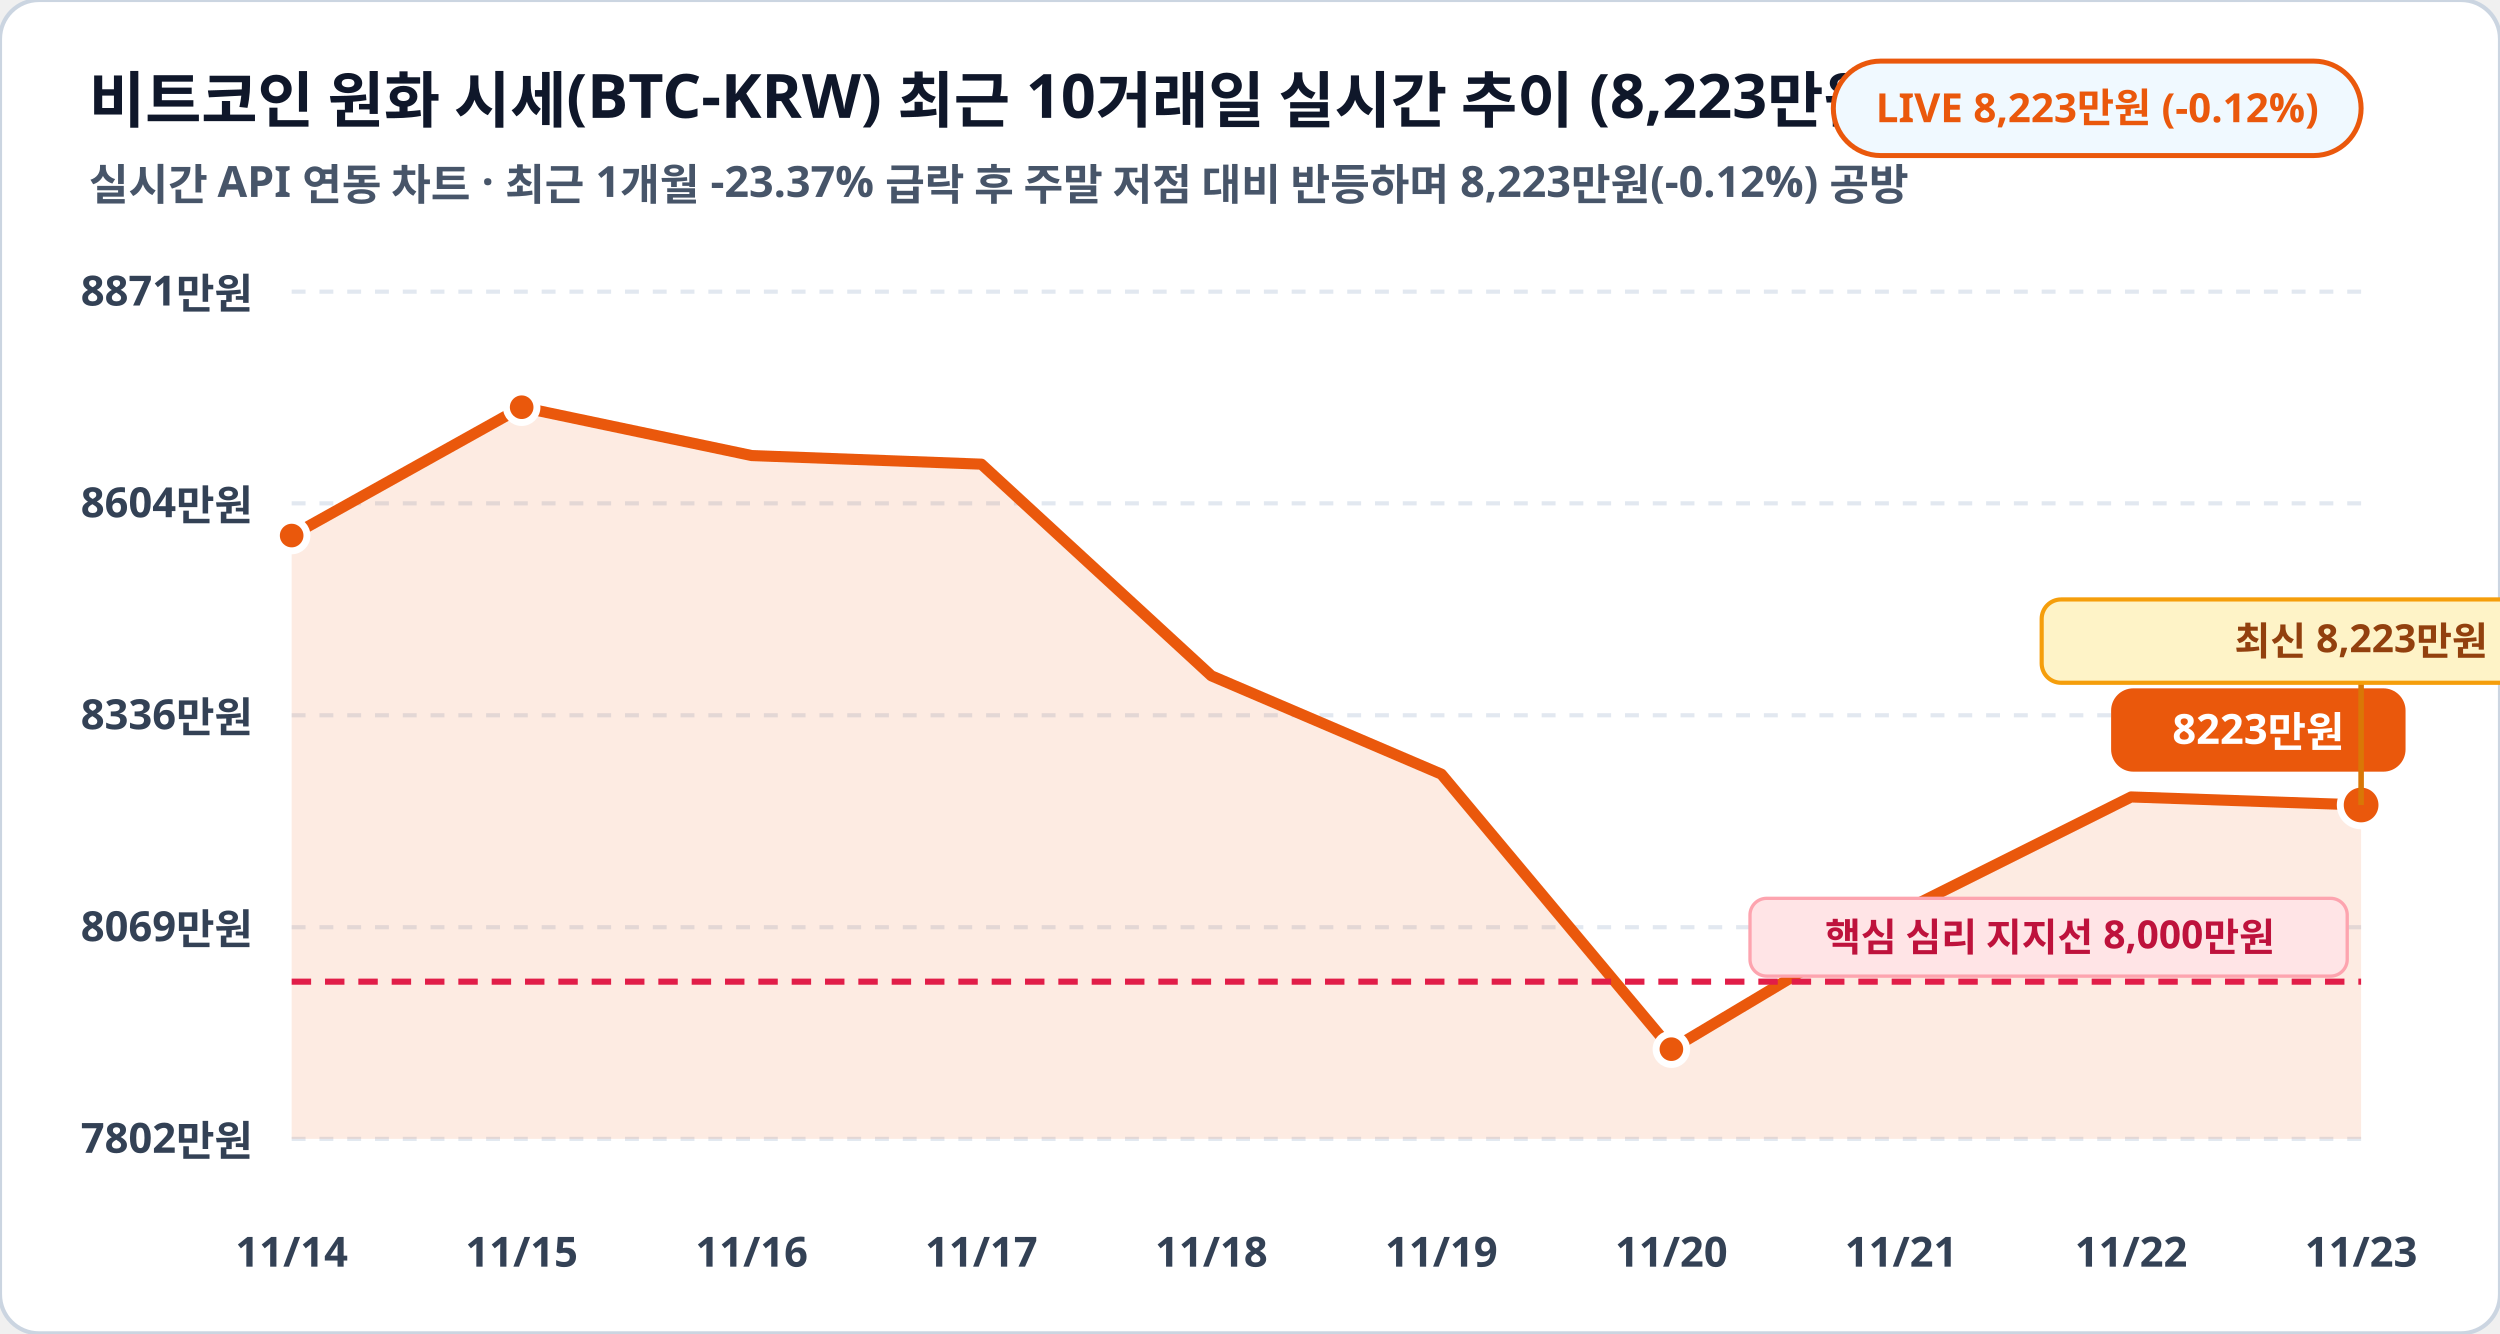
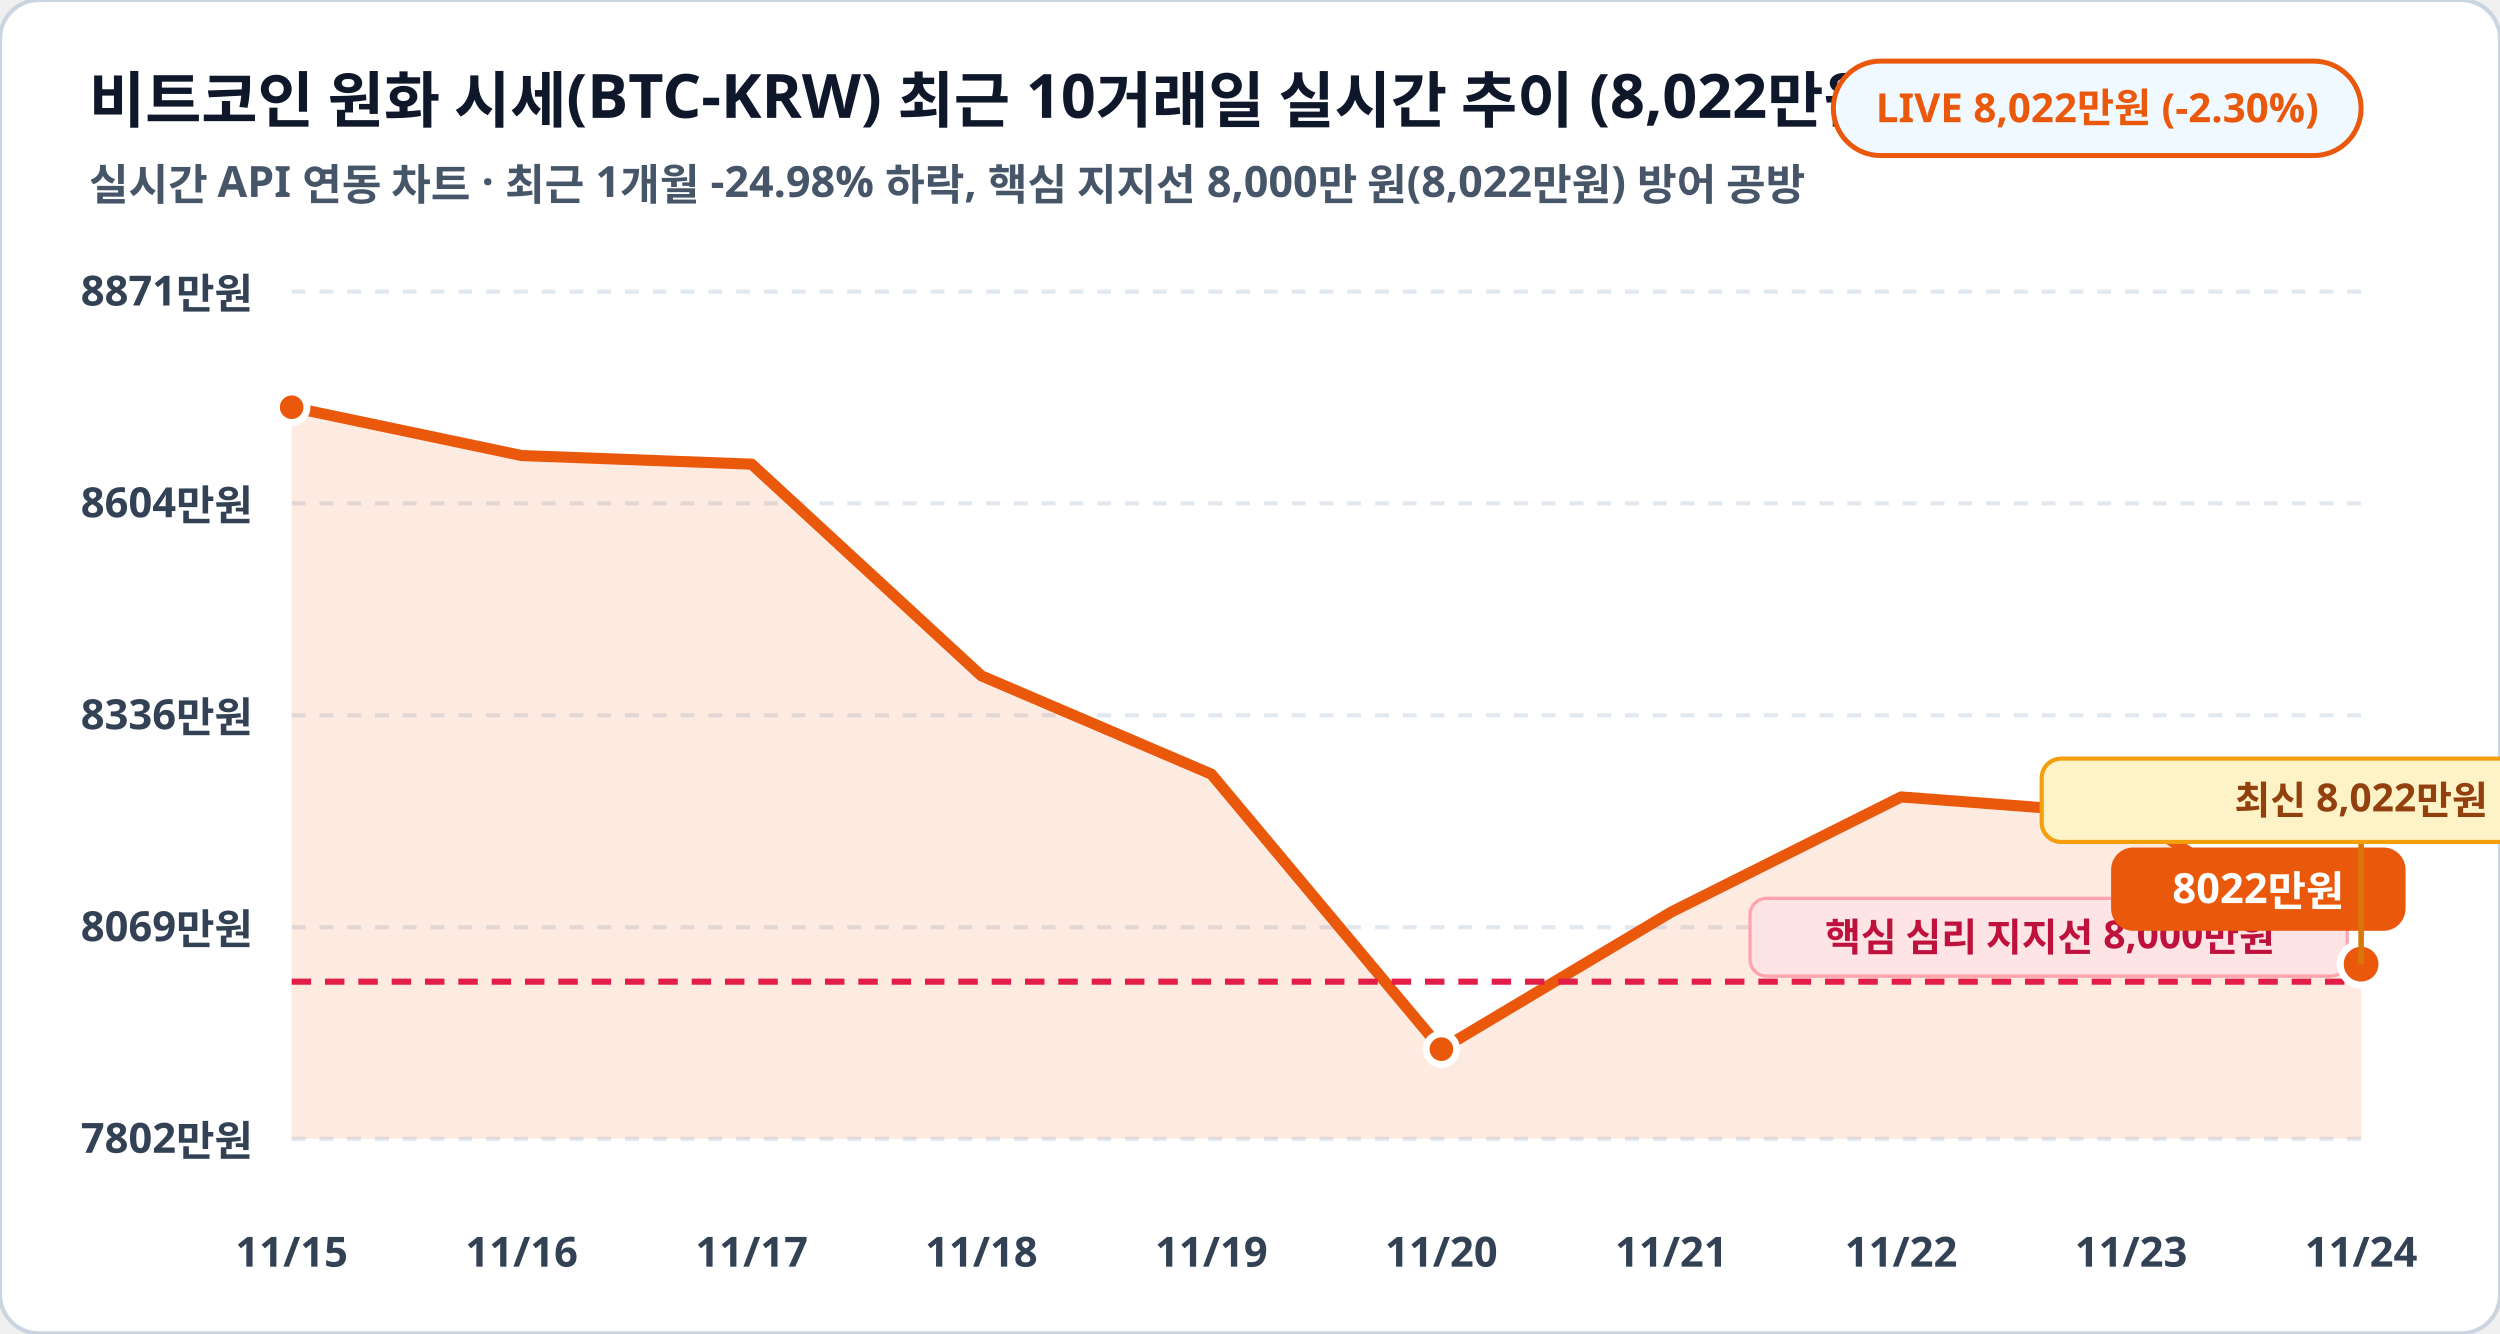
<svg xmlns="http://www.w3.org/2000/svg" viewBox="0 0 900 480" width="100%" height="100%">
  <rect width="900" height="480" rx="14" fill="#ffffff" stroke="#cbd5e1" stroke-width="1.5" />
-   <text x="32" y="44" fill="#0f172a" font-family="Pretendard, sans-serif" font-size="22" font-weight="900">비트코인 원화 시세(BTC-KRW) 최근 10거래일 실시간 추이 (8,223만원)</text>
-   <text x="32" y="72" fill="#475569" font-family="Pretendard, sans-serif" font-size="15.5" font-weight="600">실시간 API 연동 차트 · 최근 1개월 -23.37% 급락 후 주말 저점 대비 반등하며 8,223만원(-0.12%) 공방</text>
+   <text x="32" y="44" fill="#0f172a" font-family="Pretendard, sans-serif" font-size="22" font-weight="900">비트코인 원화 시세(BTC-KRW) 최근 10거래일 실시간 추이 (8,022만원)</text>
+   <text x="32" y="72" fill="#475569" font-family="Pretendard, sans-serif" font-size="15.5" font-weight="600">실시간 API 연동 차트 · 최근 1개월 -24.98% 하락, 핵심 지지선 8,000만 원(8,022만원) 방어 공방</text>
  <rect x="660" y="22" width="190" height="34" rx="17" fill="#f0f9ff" stroke="#ea580c" stroke-width="1.8" />
-   <text x="755" y="44" fill="#ea580c" font-family="Pretendard, sans-serif" font-size="14.5" font-weight="800" text-anchor="middle">LIVE 8,223만원 (-0.12%)</text>
+   <text x="755" y="44" fill="#ea580c" font-family="Pretendard, sans-serif" font-size="14.5" font-weight="800" text-anchor="middle">LIVE 8,022만원 (-2.30%)</text>
  <line x1="105" y1="105.0" x2="850" y2="105.0" stroke="#e2e8f0" stroke-width="1.5" stroke-dasharray="5,5" />
  <text x="91" y="110.0" fill="#334155" font-family="Pretendard, sans-serif" font-size="15" font-weight="700" text-anchor="end">8871만원</text>
  <line x1="105" y1="181.2" x2="850" y2="181.2" stroke="#e2e8f0" stroke-width="1.5" stroke-dasharray="5,5" />
  <text x="91" y="186.2" fill="#334155" font-family="Pretendard, sans-serif" font-size="15" font-weight="700" text-anchor="end">8604만원</text>
  <line x1="105" y1="257.5" x2="850" y2="257.5" stroke="#e2e8f0" stroke-width="1.5" stroke-dasharray="5,5" />
  <text x="91" y="262.5" fill="#334155" font-family="Pretendard, sans-serif" font-size="15" font-weight="700" text-anchor="end">8336만원</text>
  <line x1="105" y1="333.8" x2="850" y2="333.8" stroke="#e2e8f0" stroke-width="1.5" stroke-dasharray="5,5" />
  <text x="91" y="338.8" fill="#334155" font-family="Pretendard, sans-serif" font-size="15" font-weight="700" text-anchor="end">8069만원</text>
  <line x1="105" y1="410.0" x2="850" y2="410.0" stroke="#e2e8f0" stroke-width="1.5" stroke-dasharray="5,5" />
  <text x="91" y="415.0" fill="#334155" font-family="Pretendard, sans-serif" font-size="15" font-weight="700" text-anchor="end">7802만원</text>
-   <polygon points="105.0,410.0 105.0,192.8 187.8,146.6 270.6,164.0 353.3,167.1 436.1,243.3 518.9,278.7 601.7,377.7 684.4,328.3 767.2,286.9 850.0,289.8 850.0,410.0" fill="#ea580c" fill-opacity="0.12" />
-   <polyline fill="none" stroke="#ea580c" stroke-width="4" stroke-linecap="round" stroke-linejoin="round" points="105.0,192.8 187.8,146.6 270.6,164.0 353.3,167.1 436.1,243.3 518.9,278.7 601.7,377.7 684.4,328.3 767.2,286.9 850.0,289.8" />
+   <polygon points="105.0,410.0 105.0,146.6 187.8,164.0 270.6,167.1 353.3,243.3 436.1,278.7 518.9,377.7 601.7,328.3 684.4,286.9 767.2,293.2 850.0,347.1 850.0,410.0" fill="#ea580c" fill-opacity="0.12" />
+   <polyline fill="none" stroke="#ea580c" stroke-width="4" stroke-linecap="round" stroke-linejoin="round" points="105.0,146.6 187.8,164.0 270.6,167.1 353.3,243.3 436.1,278.7 518.9,377.7 601.7,328.3 684.4,286.9 767.2,293.2 850.0,347.1" />
  <line x1="105" y1="353.4" x2="850" y2="353.4" stroke="#e11d48" stroke-width="2.2" stroke-dasharray="7,5" />
  <rect x="630" y="323.4" width="215" height="28" rx="6" fill="#ffe4e6" stroke="#fda4af" stroke-width="1.2" />
  <text x="738" y="342.4" fill="#be123c" font-family="Pretendard, sans-serif" font-size="14" font-weight="800" text-anchor="middle">핵심 심리 지지선 8,000만원</text>
-   <circle cx="105.0" cy="192.8" r="5.5" fill="#ea580c" stroke="#ffffff" stroke-width="2.5" />
-   <circle cx="187.8" cy="146.6" r="5.5" fill="#ea580c" stroke="#ffffff" stroke-width="2.5" />
-   <circle cx="601.7" cy="377.7" r="5.5" fill="#ea580c" stroke="#ffffff" stroke-width="2.5" />
-   <circle cx="850.0" cy="289.8" r="7.5" fill="#ea580c" stroke="#ffffff" stroke-width="2.5" />
-   <rect x="760.0" y="247.8" width="106" height="30" rx="8" fill="#ea580c" />
-   <text x="813.0" y="267.8" fill="#ffffff" font-family="Pretendard, sans-serif" font-size="15" font-weight="800" text-anchor="middle">8223만원</text>
-   <line x1="850.0" y1="289.8" x2="850.0" y2="245.8" stroke="#d97706" stroke-width="2" />
-   <rect x="735.0" y="215.8" width="230" height="30" rx="7" fill="#fef3c7" stroke="#f59e0b" stroke-width="1.5" />
-   <text x="850.0" y="235.8" fill="#92400e" font-family="Pretendard, sans-serif" font-size="14" font-weight="800" text-anchor="middle">최신 8,223만원</text>
-   <text x="105.0" y="456" fill="#334155" font-family="Pretendard, sans-serif" font-size="15" font-weight="700" text-anchor="middle">11/14</text>
-   <text x="187.8" y="456" fill="#334155" font-family="Pretendard, sans-serif" font-size="15" font-weight="700" text-anchor="middle">11/15</text>
-   <text x="270.6" y="456" fill="#334155" font-family="Pretendard, sans-serif" font-size="15" font-weight="700" text-anchor="middle">11/16</text>
-   <text x="353.3" y="456" fill="#334155" font-family="Pretendard, sans-serif" font-size="15" font-weight="700" text-anchor="middle">11/17</text>
-   <text x="436.1" y="456" fill="#334155" font-family="Pretendard, sans-serif" font-size="15" font-weight="700" text-anchor="middle">11/18</text>
-   <text x="518.9" y="456" fill="#334155" font-family="Pretendard, sans-serif" font-size="15" font-weight="700" text-anchor="middle">11/19</text>
-   <text x="601.7" y="456" fill="#334155" font-family="Pretendard, sans-serif" font-size="15" font-weight="700" text-anchor="middle">11/20</text>
-   <text x="684.4" y="456" fill="#334155" font-family="Pretendard, sans-serif" font-size="15" font-weight="700" text-anchor="middle">11/21</text>
-   <text x="767.2" y="456" fill="#334155" font-family="Pretendard, sans-serif" font-size="15" font-weight="700" text-anchor="middle">11/22</text>
-   <text x="850.0" y="456" fill="#334155" font-family="Pretendard, sans-serif" font-size="15" font-weight="700" text-anchor="middle">11/23</text>
+   <circle cx="105.0" cy="146.6" r="5.5" fill="#ea580c" stroke="#ffffff" stroke-width="2.5" />
+   <circle cx="518.9" cy="377.7" r="5.5" fill="#ea580c" stroke="#ffffff" stroke-width="2.5" />
+   <circle cx="850.0" cy="347.1" r="7.5" fill="#ea580c" stroke="#ffffff" stroke-width="2.5" />
+   <rect x="760.0" y="305.1" width="106" height="30" rx="8" fill="#ea580c" />
+   <text x="813.0" y="325.1" fill="#ffffff" font-family="Pretendard, sans-serif" font-size="15" font-weight="800" text-anchor="middle">8022만원</text>
+   <line x1="850.0" y1="347.1" x2="850.0" y2="303.1" stroke="#d97706" stroke-width="2" />
+   <rect x="735.0" y="273.1" width="230" height="30" rx="7" fill="#fef3c7" stroke="#f59e0b" stroke-width="1.5" />
+   <text x="850.0" y="293.1" fill="#92400e" font-family="Pretendard, sans-serif" font-size="14" font-weight="800" text-anchor="middle">최신 8,022만원</text>
+   <text x="105.0" y="456" fill="#334155" font-family="Pretendard, sans-serif" font-size="15" font-weight="700" text-anchor="middle">11/15</text>
+   <text x="187.8" y="456" fill="#334155" font-family="Pretendard, sans-serif" font-size="15" font-weight="700" text-anchor="middle">11/16</text>
+   <text x="270.6" y="456" fill="#334155" font-family="Pretendard, sans-serif" font-size="15" font-weight="700" text-anchor="middle">11/17</text>
+   <text x="353.3" y="456" fill="#334155" font-family="Pretendard, sans-serif" font-size="15" font-weight="700" text-anchor="middle">11/18</text>
+   <text x="436.1" y="456" fill="#334155" font-family="Pretendard, sans-serif" font-size="15" font-weight="700" text-anchor="middle">11/19</text>
+   <text x="518.9" y="456" fill="#334155" font-family="Pretendard, sans-serif" font-size="15" font-weight="700" text-anchor="middle">11/20</text>
+   <text x="601.7" y="456" fill="#334155" font-family="Pretendard, sans-serif" font-size="15" font-weight="700" text-anchor="middle">11/21</text>
+   <text x="684.4" y="456" fill="#334155" font-family="Pretendard, sans-serif" font-size="15" font-weight="700" text-anchor="middle">11/22</text>
+   <text x="767.2" y="456" fill="#334155" font-family="Pretendard, sans-serif" font-size="15" font-weight="700" text-anchor="middle">11/23</text>
+   <text x="850.0" y="456" fill="#334155" font-family="Pretendard, sans-serif" font-size="15" font-weight="700" text-anchor="middle">11/24</text>
</svg>
